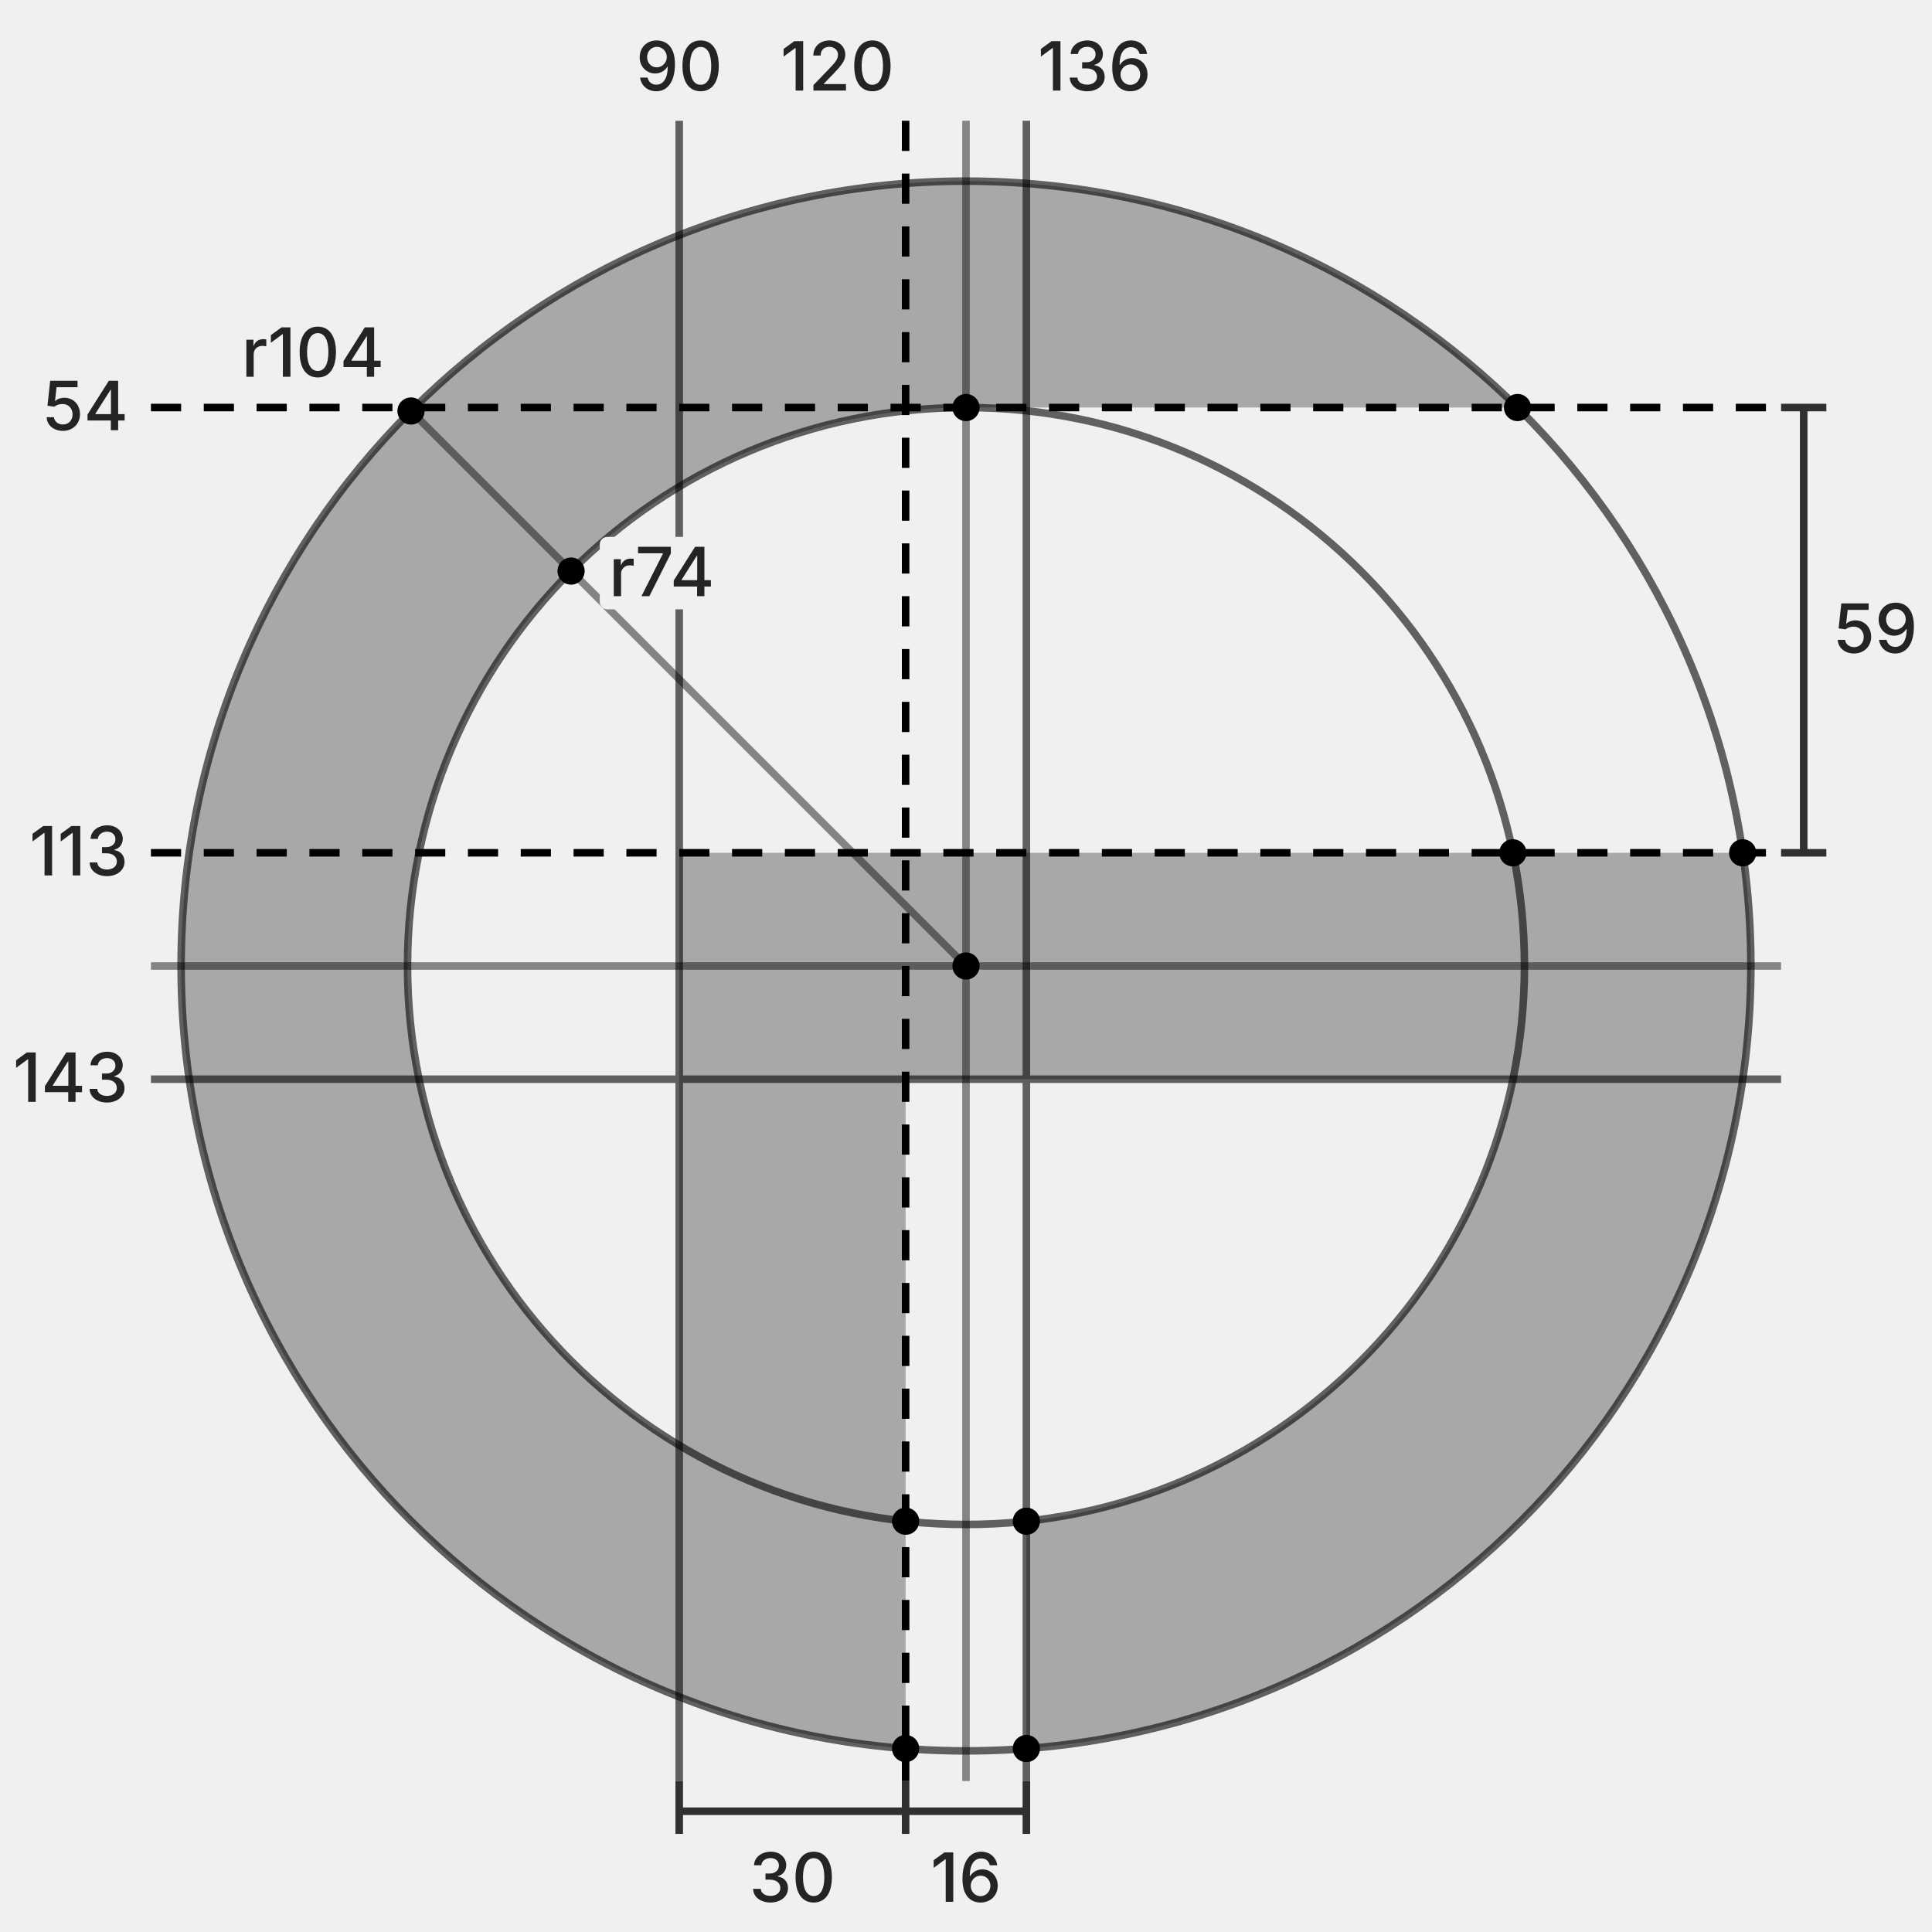
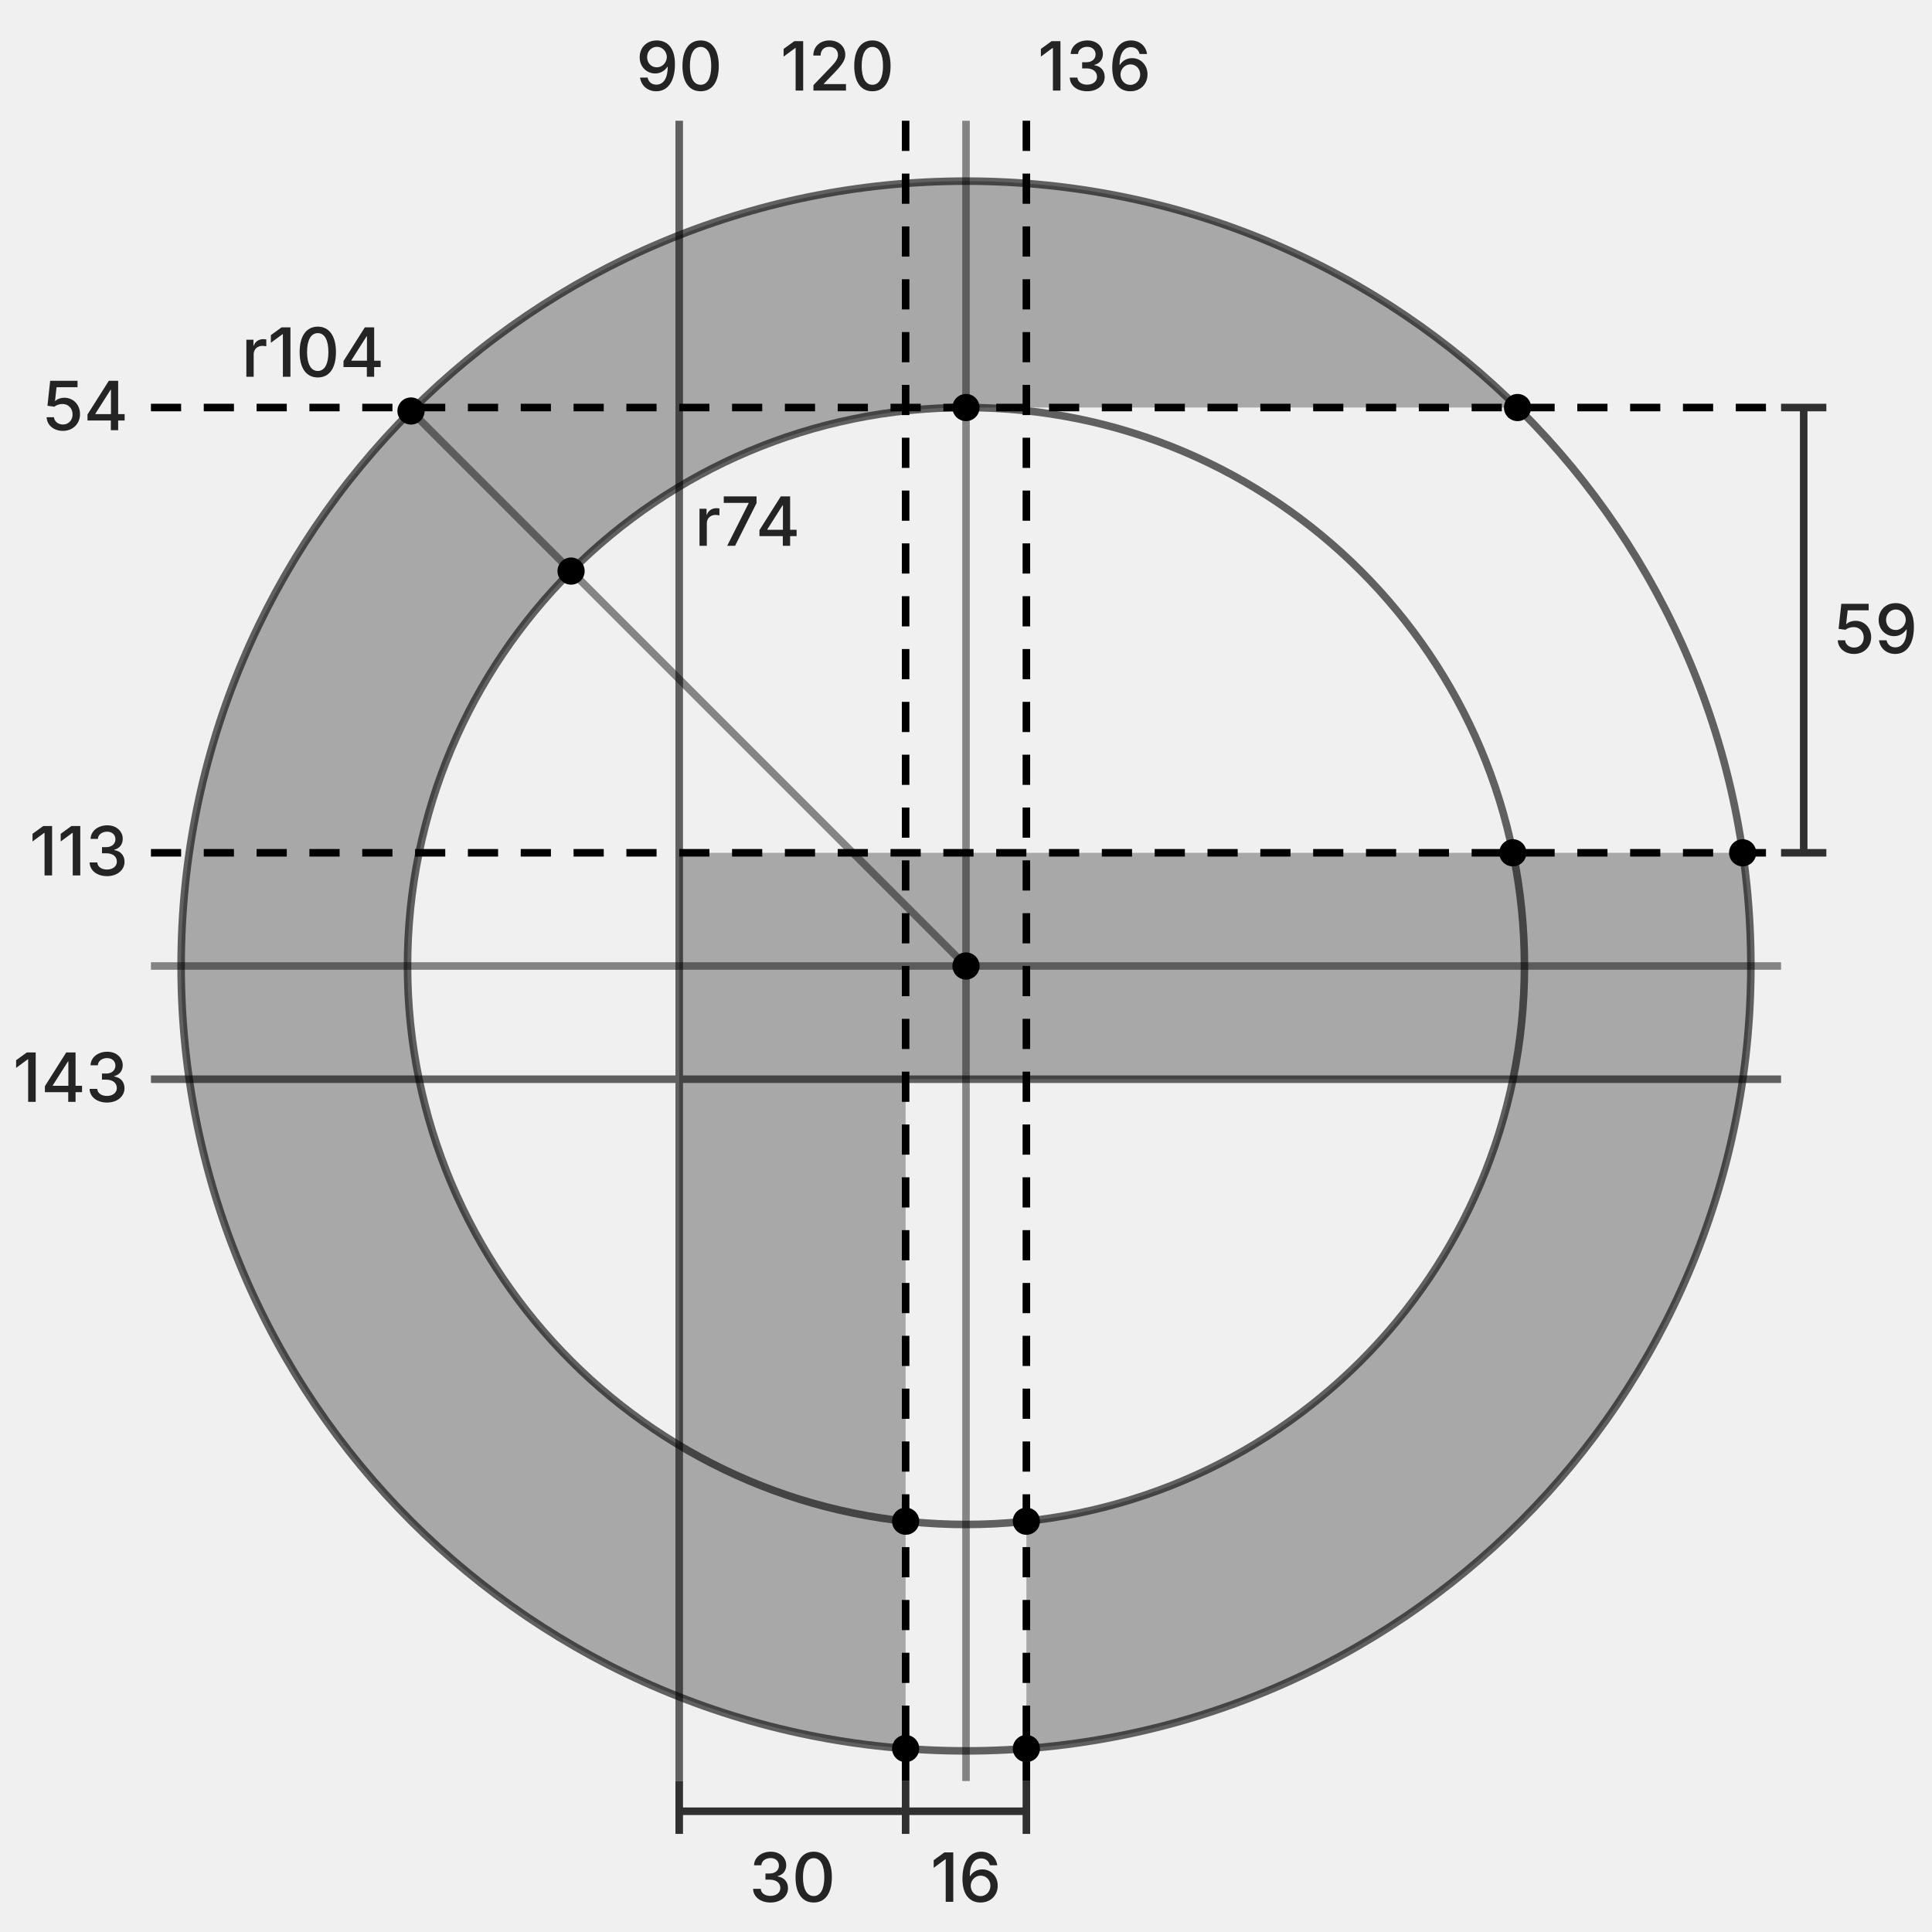
<svg xmlns="http://www.w3.org/2000/svg" viewBox="0 0 256 256" width="256" height="256" fill="currentColor" role="img" aria-label="closed-4 construction">
  <defs>
    <mask id="ko-closed-4" maskUnits="userSpaceOnUse" x="0" y="0" width="256" height="256">
      <rect x="0" y="0" width="256" height="256" fill="#fff" />
-       <rect x="98.22" y="244.14" width="13.56" height="9.6" rx="1" fill="#000" />
-       <rect x="121.85" y="244.14" width="12.3" height="9.6" rx="1" fill="#000" />
-       <rect x="241.8" y="78.64" width="13.56" height="9.6" rx="1" fill="#000" />
-       <rect x="83.22" y="4.14" width="13.56" height="9.6" rx="1" fill="#000" />
-       <rect x="101.82" y="4.14" width="17.88" height="9.6" rx="1" fill="#000" />
-       <rect x="136.3" y="4.14" width="17.88" height="9.6" rx="1" fill="#000" />
-       <rect x="4.64" y="49.14" width="13.56" height="9.6" rx="1" fill="#000" />
-       <rect x="1.58" y="108.14" width="16.62" height="9.6" rx="1" fill="#000" />
-       <rect x="0.32" y="138.14" width="17.88" height="9.6" rx="1" fill="#000" />
-       <rect x="30.64" y="42.06" width="21.48" height="9.6" rx="1" fill="#000" />
-       <rect x="79.47" y="71.14" width="17.16" height="9.6" rx="1" fill="#000" />
+       <rect x="98.08" y="244.14" width="13.85" height="9.6" rx="1" fill="#000" />
+       <rect x="122.1" y="244.14" width="11.8" height="9.6" rx="1" fill="#000" />
+       <rect x="241.8" y="78.7" width="13.5" height="9.6" rx="1" fill="#000" />
+       <rect x="83.06" y="4.14" width="13.88" height="9.6" rx="1" fill="#000" />
+       <rect x="102.21" y="4.14" width="17.49" height="9.6" rx="1" fill="#000" />
+       <rect x="136.3" y="4.14" width="17.45" height="9.6" rx="1" fill="#000" />
+       <rect x="4.47" y="49.14" width="13.73" height="9.6" rx="1" fill="#000" />
+       <rect x="2.69" y="108.14" width="15.51" height="9.6" rx="1" fill="#000" />
+       <rect x="0.52" y="138.14" width="17.68" height="9.6" rx="1" fill="#000" />
+       <rect x="30.8" y="42.06" width="21.33" height="9.6" rx="1" fill="#000" />
+       <rect x="90.83" y="64.46" width="16.4" height="9.6" rx="1" fill="#000" />
    </mask>
  </defs>
  <g mask="url(#ko-closed-4)">
    <path opacity="0.3" fill-rule="evenodd" d="M201.08 54A104 104 0 1 0 120 231.69L120 143L200.46 143A74 74 0 0 1 136 201.57L136 231.69A104 104 0 0 0 230.91 113L90 113L90 191.5A74 74 0 0 1 128 54Z" />
    <g fill="none" stroke="currentColor" stroke-width="1">
      <circle cx="128" cy="128" r="104" opacity="0.6" vector-effect="non-scaling-stroke" />
      <circle cx="128" cy="128" r="74" opacity="0.6" vector-effect="non-scaling-stroke" />
      <path opacity="0.45" vector-effect="non-scaling-stroke" d="M128 16L128 236M20 128L236 128M128 128L54.46 54.46" />
-       <path opacity="0.6" vector-effect="non-scaling-stroke" d="M20 143L236 143M90 16L90 236M136 16L136 236" />
-       <path opacity="1" stroke-dasharray="4 3" vector-effect="non-scaling-stroke" d="M20 54L236 54M20 113L236 113M120 16L120 236" />
+       <path opacity="0.6" vector-effect="non-scaling-stroke" d="M20 143L236 143M90 16L90 236" />
+       <path opacity="1" stroke-dasharray="4 3" vector-effect="non-scaling-stroke" d="M20 54L236 54M20 113L236 113M120 16L120 236M136 16L136 236" />
      <path opacity="0.8" vector-effect="non-scaling-stroke" d="M90 240H120M90 236V243M120 236V243M120 240H136M120 236V243M136 236V243M239 54V113M236 54H242M236 113H242" />
    </g>
    <g>
      <circle cx="128" cy="128" r="1.8" />
      <circle cx="120" cy="231.69" r="1.8" />
      <circle cx="120" cy="201.57" r="1.8" />
      <circle cx="136" cy="201.57" r="1.8" />
      <circle cx="136" cy="231.69" r="1.8" />
      <circle cx="230.91" cy="113" r="1.8" />
      <circle cx="200.46" cy="113" r="1.8" />
      <circle cx="128" cy="54" r="1.8" />
      <circle cx="201.08" cy="54" r="1.8" />
      <circle cx="54.46" cy="54.46" r="1.8" />
      <circle cx="75.67" cy="75.67" r="1.8" />
    </g>
  </g>
  <g font-family="Inter, ui-sans-serif, system-ui, sans-serif" font-size="9" font-weight="500" opacity="0.85">
-     <text textLength="11.45" x="105" y="252" text-anchor="middle">30</text>
-     <text textLength="9.41" x="128" y="252" text-anchor="middle">16</text>
-     <text textLength="11.11" x="243" y="86.5">59</text>
-     <text textLength="11.48" x="90" y="12" text-anchor="middle">90</text>
-     <text textLength="15.09" x="118.5" y="12" text-anchor="end">120</text>
-     <text textLength="15.05" x="137.5" y="12">136</text>
-     <text textLength="11.34" x="17" y="57" text-anchor="end">54</text>
-     <text textLength="13.13" x="17" y="116" text-anchor="end">113</text>
-     <text textLength="15.28" x="17" y="146" text-anchor="end">143</text>
-     <text textLength="18.94" x="50.92" y="49.92" text-anchor="end">r104</text>
-     <text textLength="14.02" x="80.67" y="79">r74</text>
+     <text x="105" y="252" text-anchor="middle" textLength="11.45" lengthAdjust="spacingAndGlyphs">30</text>
+     <text x="128" y="252" text-anchor="middle" textLength="9.4" lengthAdjust="spacingAndGlyphs">16</text>
+     <text x="243" y="86.56" textLength="11.1" lengthAdjust="spacingAndGlyphs">59</text>
+     <text x="90" y="12" text-anchor="middle" textLength="11.48" lengthAdjust="spacingAndGlyphs">90</text>
+     <text x="118.5" y="12" text-anchor="end" textLength="15.09" lengthAdjust="spacingAndGlyphs">120</text>
+     <text x="137.5" y="12" textLength="15.05" lengthAdjust="spacingAndGlyphs">136</text>
+     <text x="17" y="57" text-anchor="end" textLength="11.33" lengthAdjust="spacingAndGlyphs">54</text>
+     <text x="17" y="116" text-anchor="end" textLength="13.11" lengthAdjust="spacingAndGlyphs">113</text>
+     <text x="17" y="146" text-anchor="end" textLength="15.28" lengthAdjust="spacingAndGlyphs">143</text>
+     <text x="50.92" y="49.92" text-anchor="end" textLength="18.93" lengthAdjust="spacingAndGlyphs">r104</text>
+     <text x="92.03" y="72.32" textLength="14" lengthAdjust="spacingAndGlyphs">r74</text>
  </g>
</svg>
